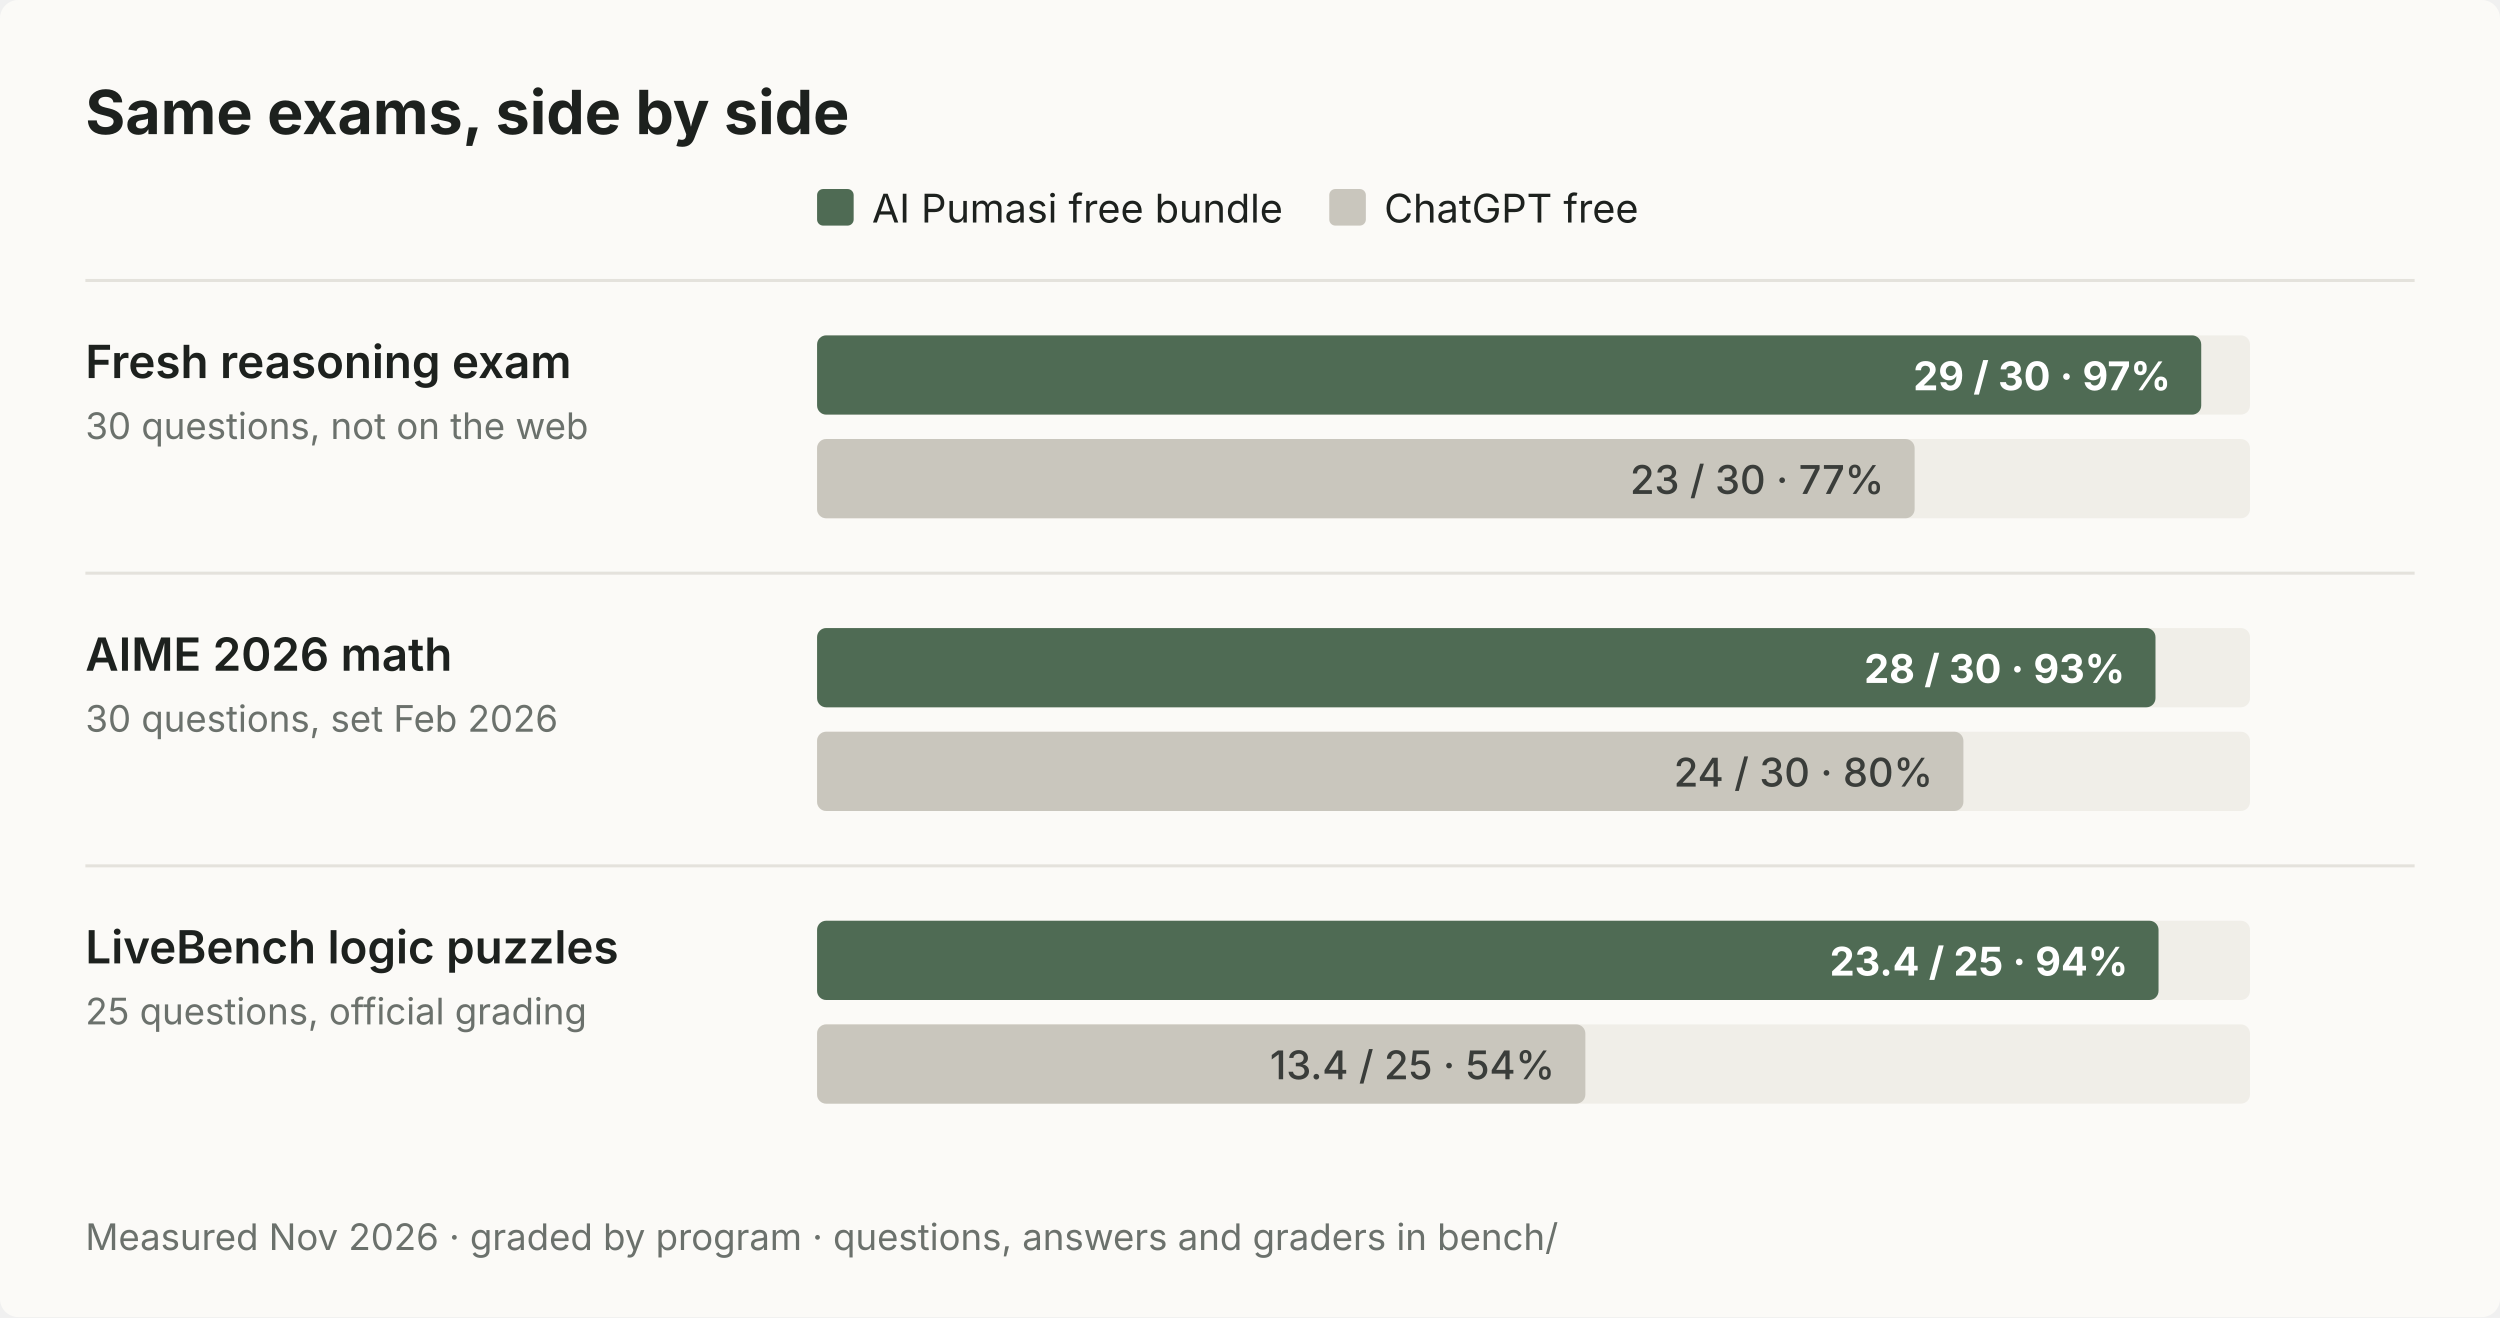
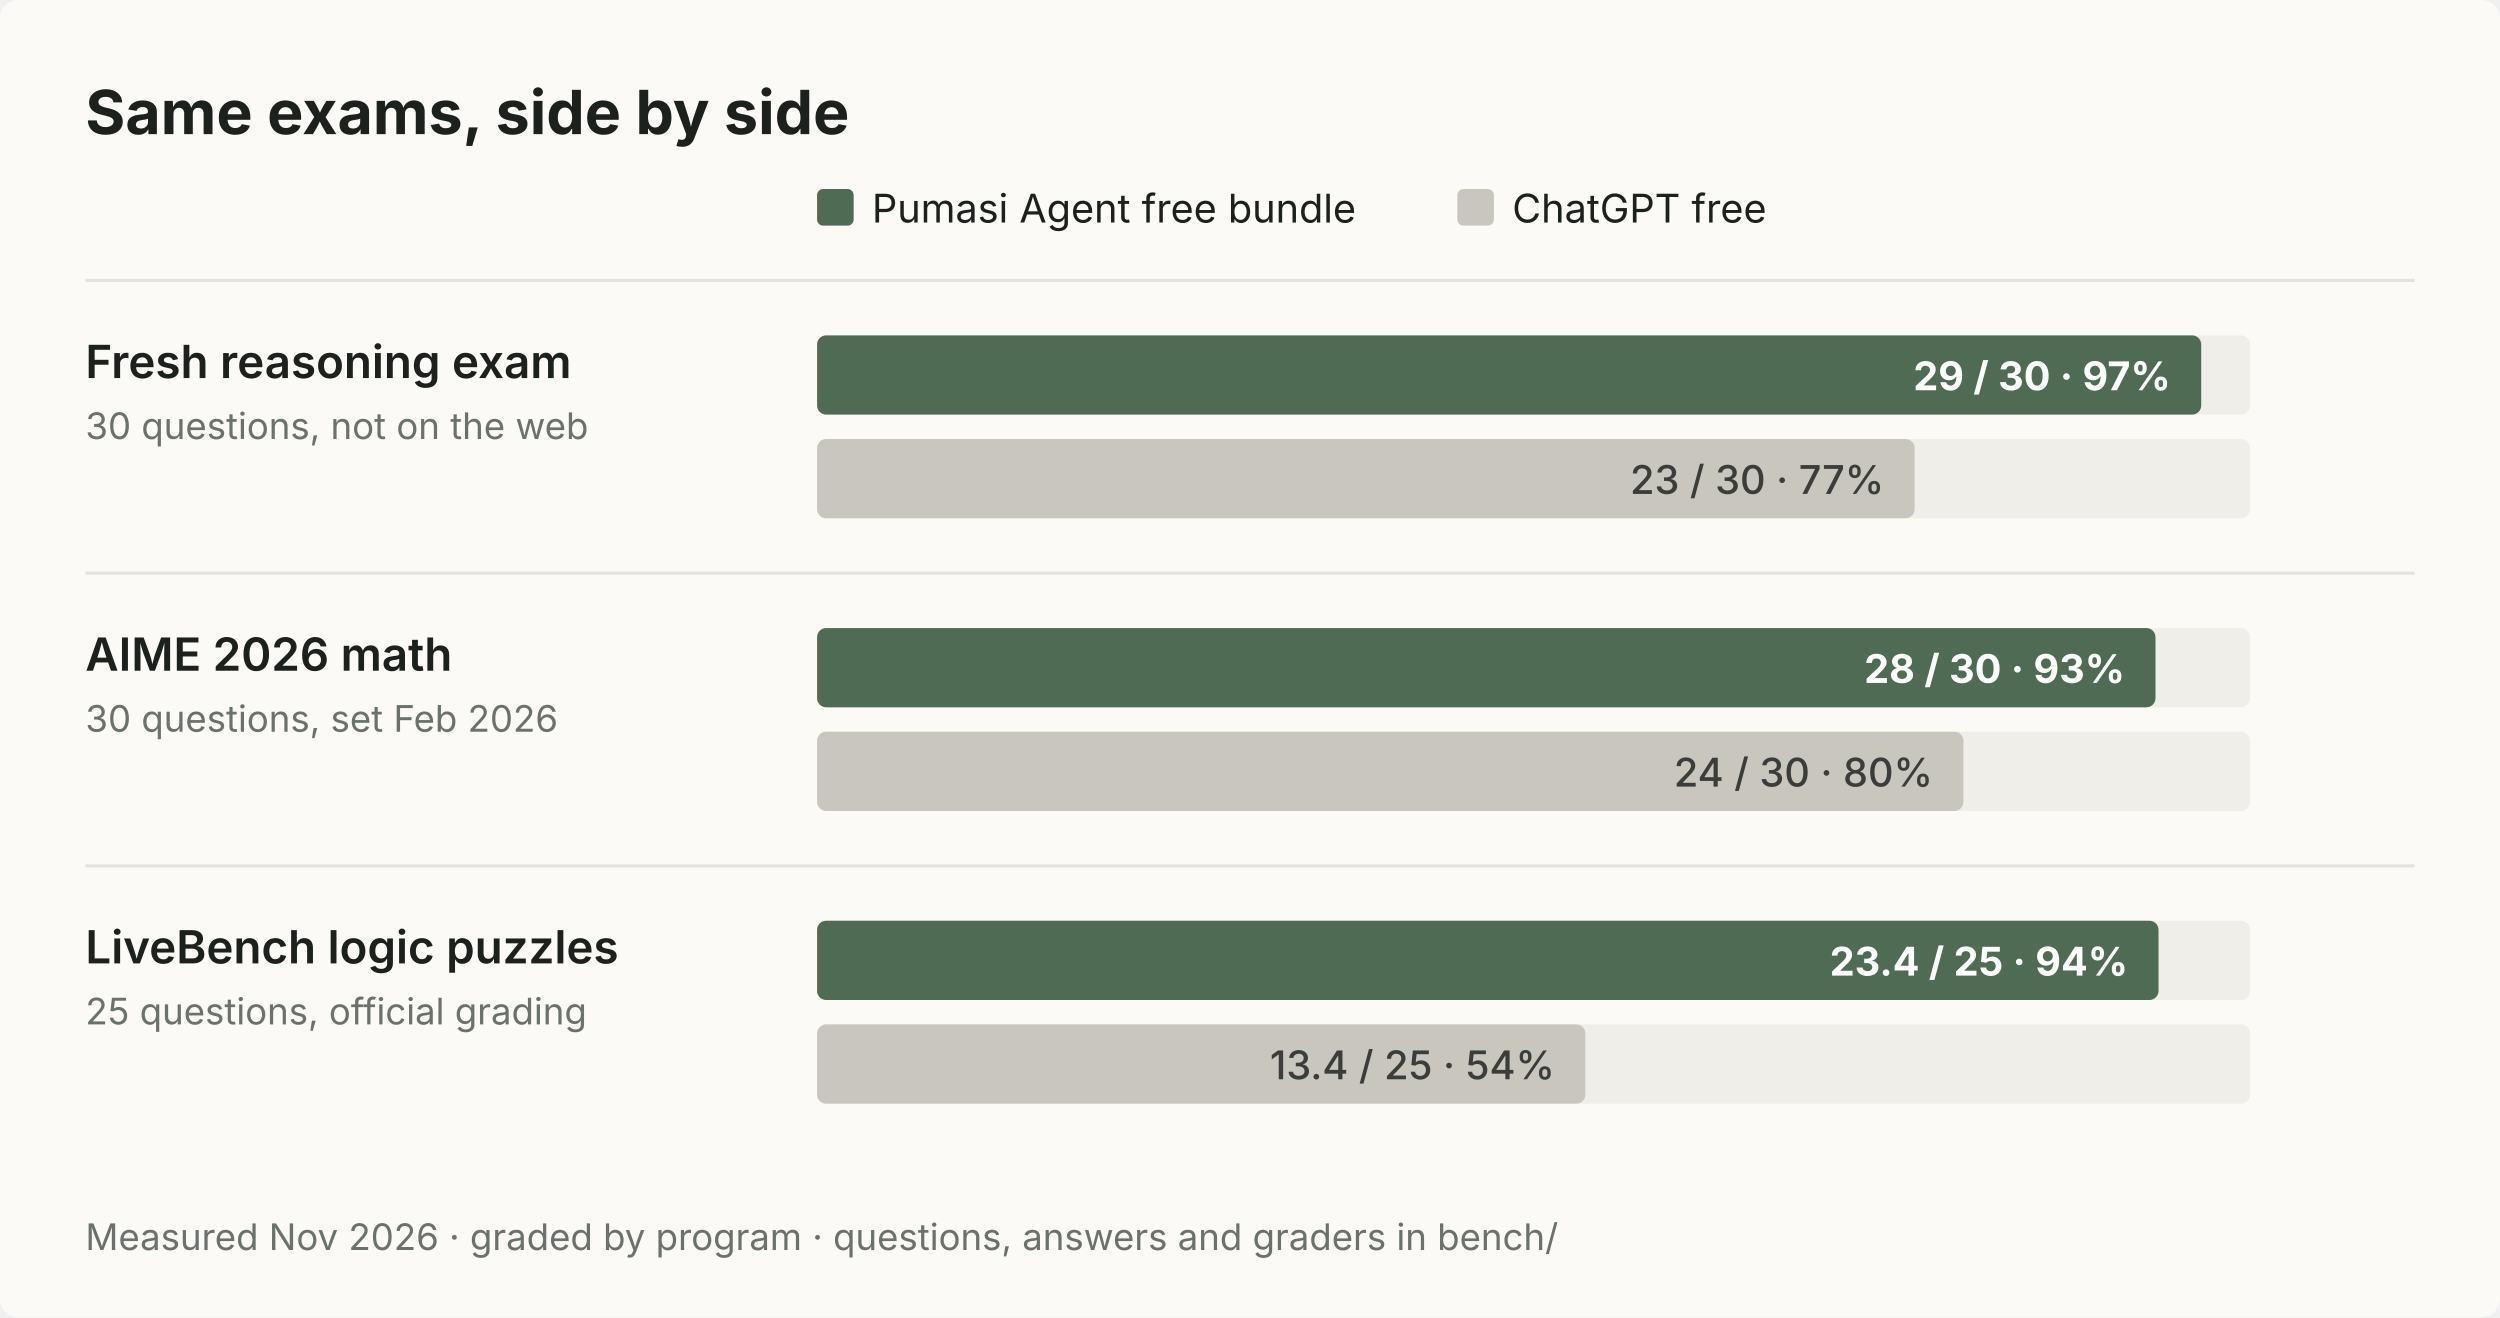
<svg xmlns="http://www.w3.org/2000/svg" width="820" height="432" viewBox="0 0 820 432" font-family="-apple-system,BlinkMacSystemFont,'Segoe UI','Apple SD Gothic Neo','Malgun Gothic',sans-serif">
  <style>
.bg{fill:#fbfaf7}.ink{fill:#1d211e}.mute{fill:#6b716c}.rule{stroke:#e4e2dc}.a{fill:#4f6b54}.b{fill:#c9c6bd}.va{fill:#ffffff}.vb{fill:#3a3d3a}.track{fill:#f0eee8}
@media (prefers-color-scheme: dark){.bg{fill:#161917}.ink{fill:#e9ebe7}.mute{fill:#9aa19b}.rule{stroke:#2b302c}.a{fill:#8fb196}.b{fill:#4a4e4a}.va{fill:#101311}.vb{fill:#e9ebe7}.track{fill:#1f2320}}
</style>
  <rect class="bg" width="820" height="432" rx="6" />
  <text class="ink" x="28" y="44" font-size="20" font-weight="700">Same exams, side by side</text>
  <rect class="a" x="268" y="62" width="12" height="12" rx="2" />
-   <text class="ink" x="286" y="73" font-size="13">AI Pumasi free bundle</text>
-   <rect class="b" x="436" y="62" width="12" height="12" rx="2" />
-   <text class="ink" x="454" y="73" font-size="13">ChatGPT free</text>
+   <text class="ink" x="286" y="73" font-size="13">Pumasi Agent free bundle</text>
+   <rect class="b" x="478" y="62" width="12" height="12" rx="2" />
+   <text class="ink" x="496" y="73" font-size="13">ChatGPT free</text>
  <line class="rule" x1="28" x2="792" y1="92" y2="92" />
  <text class="ink" x="28" y="124" font-size="15" font-weight="600">Fresh reasoning exam</text>
  <text class="mute" x="28" y="144" font-size="12">30 questions, not on the web</text>
  <rect class="track" x="268" y="110" width="470" height="26" rx="3" />
  <rect class="a" x="268" y="110" width="454" height="26" rx="3" />
  <text class="va" x="712" y="128" font-size="13" font-weight="700" text-anchor="end">29 / 30 · 97%</text>
  <rect class="track" x="268" y="144" width="470" height="26" rx="3" />
  <rect class="b" x="268" y="144" width="360" height="26" rx="3" />
  <text class="vb" x="618" y="162" font-size="13" font-weight="500" text-anchor="end">23 / 30 · 77%</text>
  <line class="rule" x1="28" x2="792" y1="188" y2="188" />
  <text class="ink" x="28" y="220" font-size="15" font-weight="600">AIME 2026 math</text>
  <text class="mute" x="28" y="240" font-size="12">30 questions, set Feb 2026</text>
  <rect class="track" x="268" y="206" width="470" height="26" rx="3" />
  <rect class="a" x="268" y="206" width="439" height="26" rx="3" />
  <text class="va" x="697" y="224" font-size="13" font-weight="700" text-anchor="end">28 / 30 · 93%</text>
  <rect class="track" x="268" y="240" width="470" height="26" rx="3" />
  <rect class="b" x="268" y="240" width="376" height="26" rx="3" />
  <text class="vb" x="634" y="258" font-size="13" font-weight="500" text-anchor="end">24 / 30 · 80%</text>
  <line class="rule" x1="28" x2="792" y1="284" y2="284" />
  <text class="ink" x="28" y="316" font-size="15" font-weight="600">LiveBench logic puzzles</text>
  <text class="mute" x="28" y="336" font-size="12">25 questions, official grading</text>
  <rect class="track" x="268" y="302" width="470" height="26" rx="3" />
  <rect class="a" x="268" y="302" width="440" height="26" rx="3" />
  <text class="va" x="698" y="320" font-size="13" font-weight="700" text-anchor="end">23.4 / 25 · 94%</text>
  <rect class="track" x="268" y="336" width="470" height="26" rx="3" />
  <rect class="b" x="268" y="336" width="252" height="26" rx="3" />
  <text class="vb" x="510" y="354" font-size="13" font-weight="500" text-anchor="end">13.4 / 25 · 54%</text>
  <text class="mute" x="28" y="410" font-size="12">Measured Nov 2026 · graded by program · questions, answers and graders in bench/</text>
</svg>
